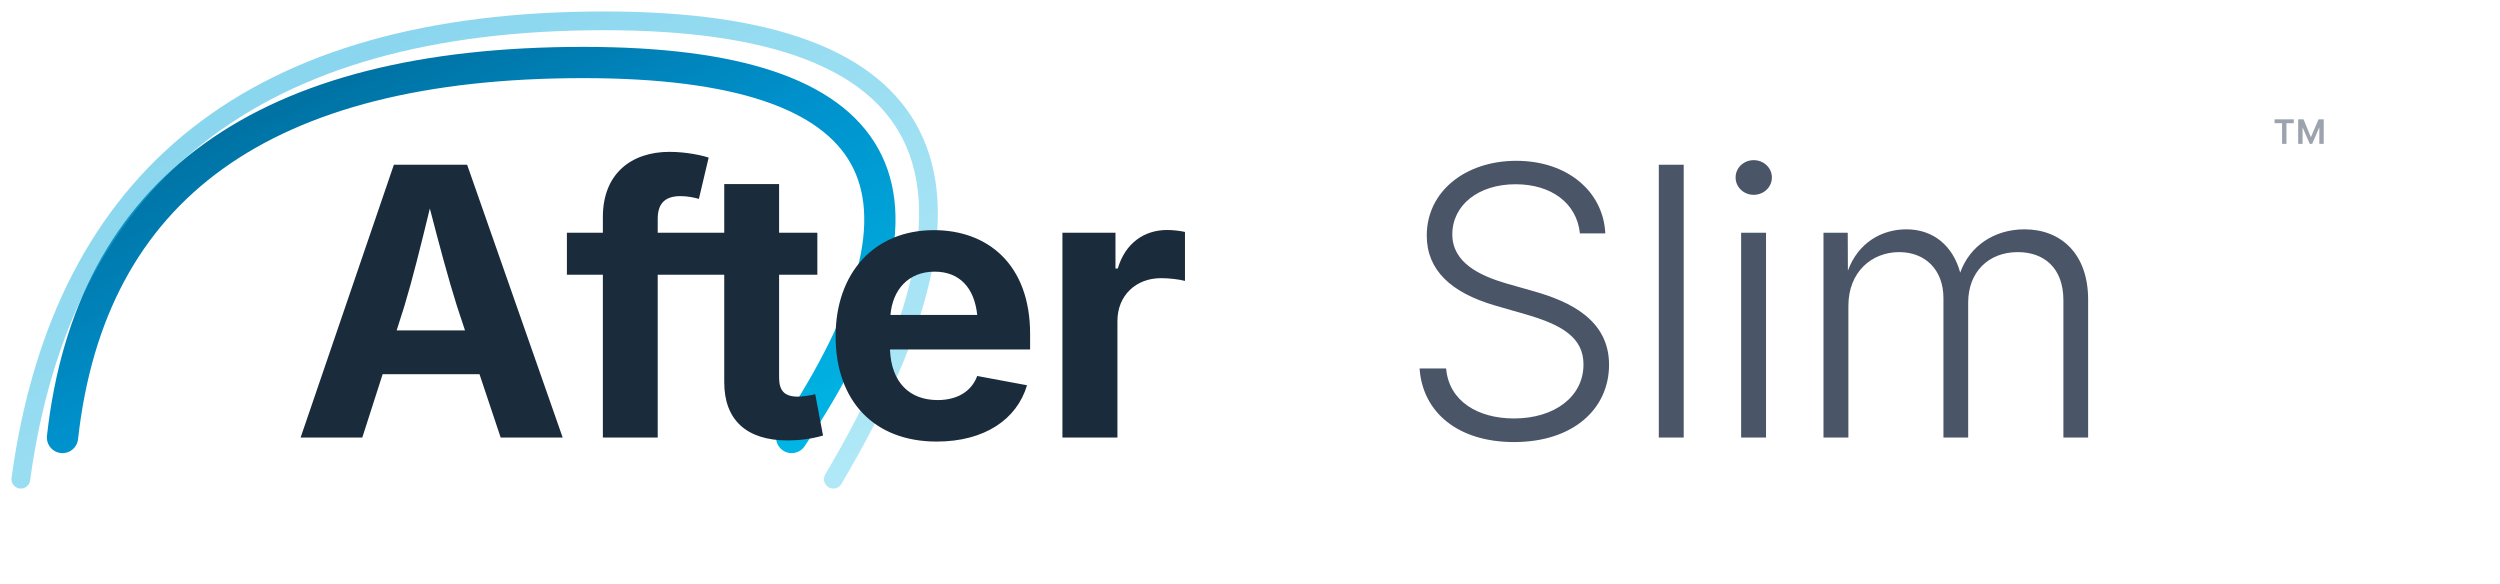
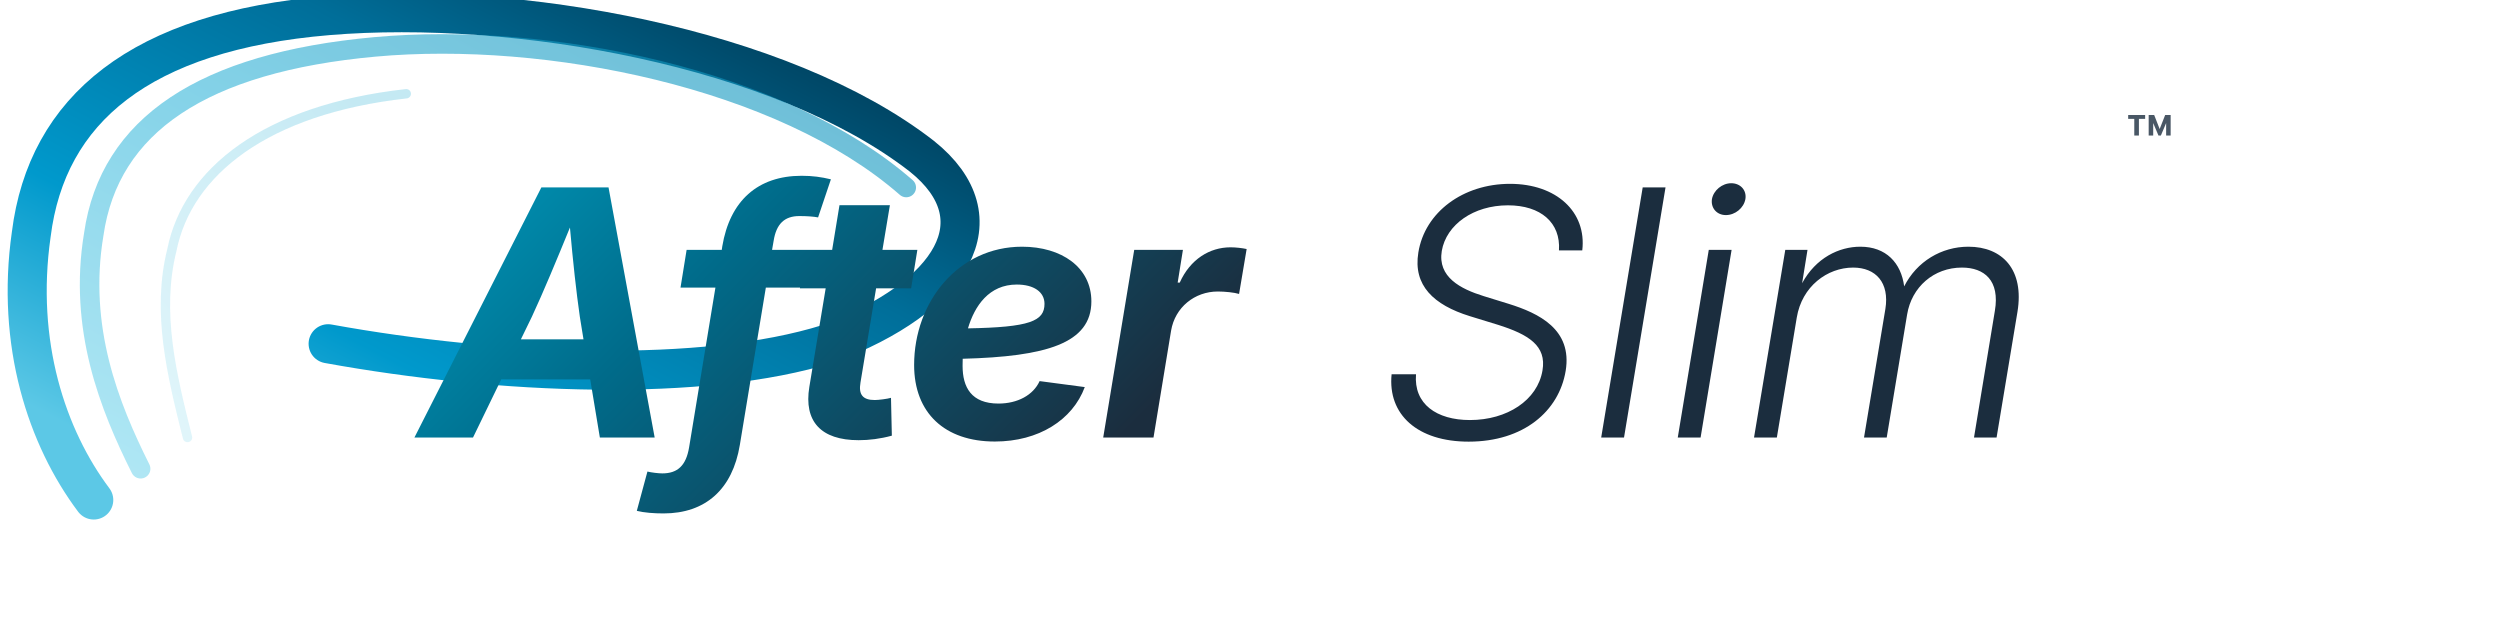
- <svg xmlns="http://www.w3.org/2000/svg" viewBox="0 0 240 56" fill="none">
+ <svg xmlns="http://www.w3.org/2000/svg" viewBox="0 0 320 80" fill="none">
  <defs>
-     <linearGradient id="swoosh" x1="0%" y1="0%" x2="100%" y2="100%">
-       <stop offset="0%" stop-color="#005F8A" />
-       <stop offset="50%" stop-color="#0091CC" />
-       <stop offset="100%" stop-color="#00B8E6" />
+     <linearGradient id="swooshOuter" x1="0.1" y1="0.9" x2="0.9" y2="0.1">
+       <stop offset="0%" stop-color="#5CC8E6" />
+       <stop offset="30%" stop-color="#0099CC" />
+       <stop offset="70%" stop-color="#006E99" />
+       <stop offset="100%" stop-color="#003F5C" />
    </linearGradient>
-     <linearGradient id="swooshLight" x1="0%" y1="0%" x2="100%" y2="100%">
-       <stop offset="0%" stop-color="#00A3D9" />
-       <stop offset="100%" stop-color="#66D4F0" />
+     <linearGradient id="swooshInner" x1="0" y1="1" x2="1" y2="0">
+       <stop offset="0%" stop-color="#7DD8EE" />
+       <stop offset="50%" stop-color="#33B5D9" />
+       <stop offset="100%" stop-color="#0088B3" />
+     </linearGradient>
+     <linearGradient id="swooshAccent" x1="0" y1="1" x2="0.8" y2="0">
+       <stop offset="0%" stop-color="#AAE4F2" />
+       <stop offset="100%" stop-color="#55C0DD" />
+     </linearGradient>
+     <linearGradient id="textGrad" x1="0" y1="0" x2="1" y2="0.4">
+       <stop offset="0%" stop-color="#0099BB" />
+       <stop offset="40%" stop-color="#006B8A" />
+       <stop offset="100%" stop-color="#1B2D3E" />
    </linearGradient>
  </defs>
-   <path d="M6 42 Q10 6, 56 6 Q100 6, 76 42" fill="none" stroke="url(#swoosh)" stroke-width="3" stroke-linecap="round" />
-   <path d="M2 46 Q8 2, 58 2 Q106 2, 80 46" fill="none" stroke="url(#swooshLight)" stroke-width="1.8" stroke-linecap="round" opacity="0.5" />
-   <text x="28" y="42" font-family="'Inter', 'Segoe UI', 'Helvetica Neue', Arial, sans-serif" font-size="36" font-weight="700" fill="#1A2B3C" letter-spacing="-0.5">After</text>
-   <text x="134" y="42" font-family="'Inter', 'Segoe UI', 'Helvetica Neue', Arial, sans-serif" font-size="36" font-weight="300" fill="#4A5568" letter-spacing="-0.5">Slim</text>
-   <text x="218" y="18" font-family="'Inter', Arial, sans-serif" font-size="9" fill="#9CA3AF">™</text>
+   <path d="M12 64 C6 56, 2 44, 4 30 C6 14, 18 4, 42 2 C66 0, 100 6, 118 20 C128 28, 122 38, 106 44 C90 49, 64 48, 42 44" fill="none" stroke="url(#swooshOuter)" stroke-width="5" stroke-linecap="round" />
+   <path d="M18 60 C14 52, 10 42, 12 30 C14 16, 26 8, 48 6 C70 4, 100 10, 116 24" fill="none" stroke="url(#swooshInner)" stroke-width="2.5" stroke-linecap="round" opacity="0.6" />
+   <path d="M24 56 C22 48, 20 40, 22 32 C24 22, 34 14, 52 12" fill="none" stroke="url(#swooshAccent)" stroke-width="1.2" stroke-linecap="round" opacity="0.35" />
+   <text x="54" y="56" font-family="'Inter', 'Segoe UI', 'Helvetica Neue', Arial, sans-serif" font-size="44" font-weight="700" font-style="italic" fill="url(#textGrad)" letter-spacing="-1">After</text>
+   <text x="176" y="56" font-family="'Inter', 'Segoe UI', 'Helvetica Neue', Arial, sans-serif" font-size="44" font-weight="300" font-style="italic" fill="#1B2D3E" letter-spacing="-0.5">Slim</text>
+   <text x="272" y="22" font-family="'Inter', Arial, sans-serif" font-size="10" font-weight="600" fill="#1B2D3E" opacity="0.8">™</text>
</svg>
